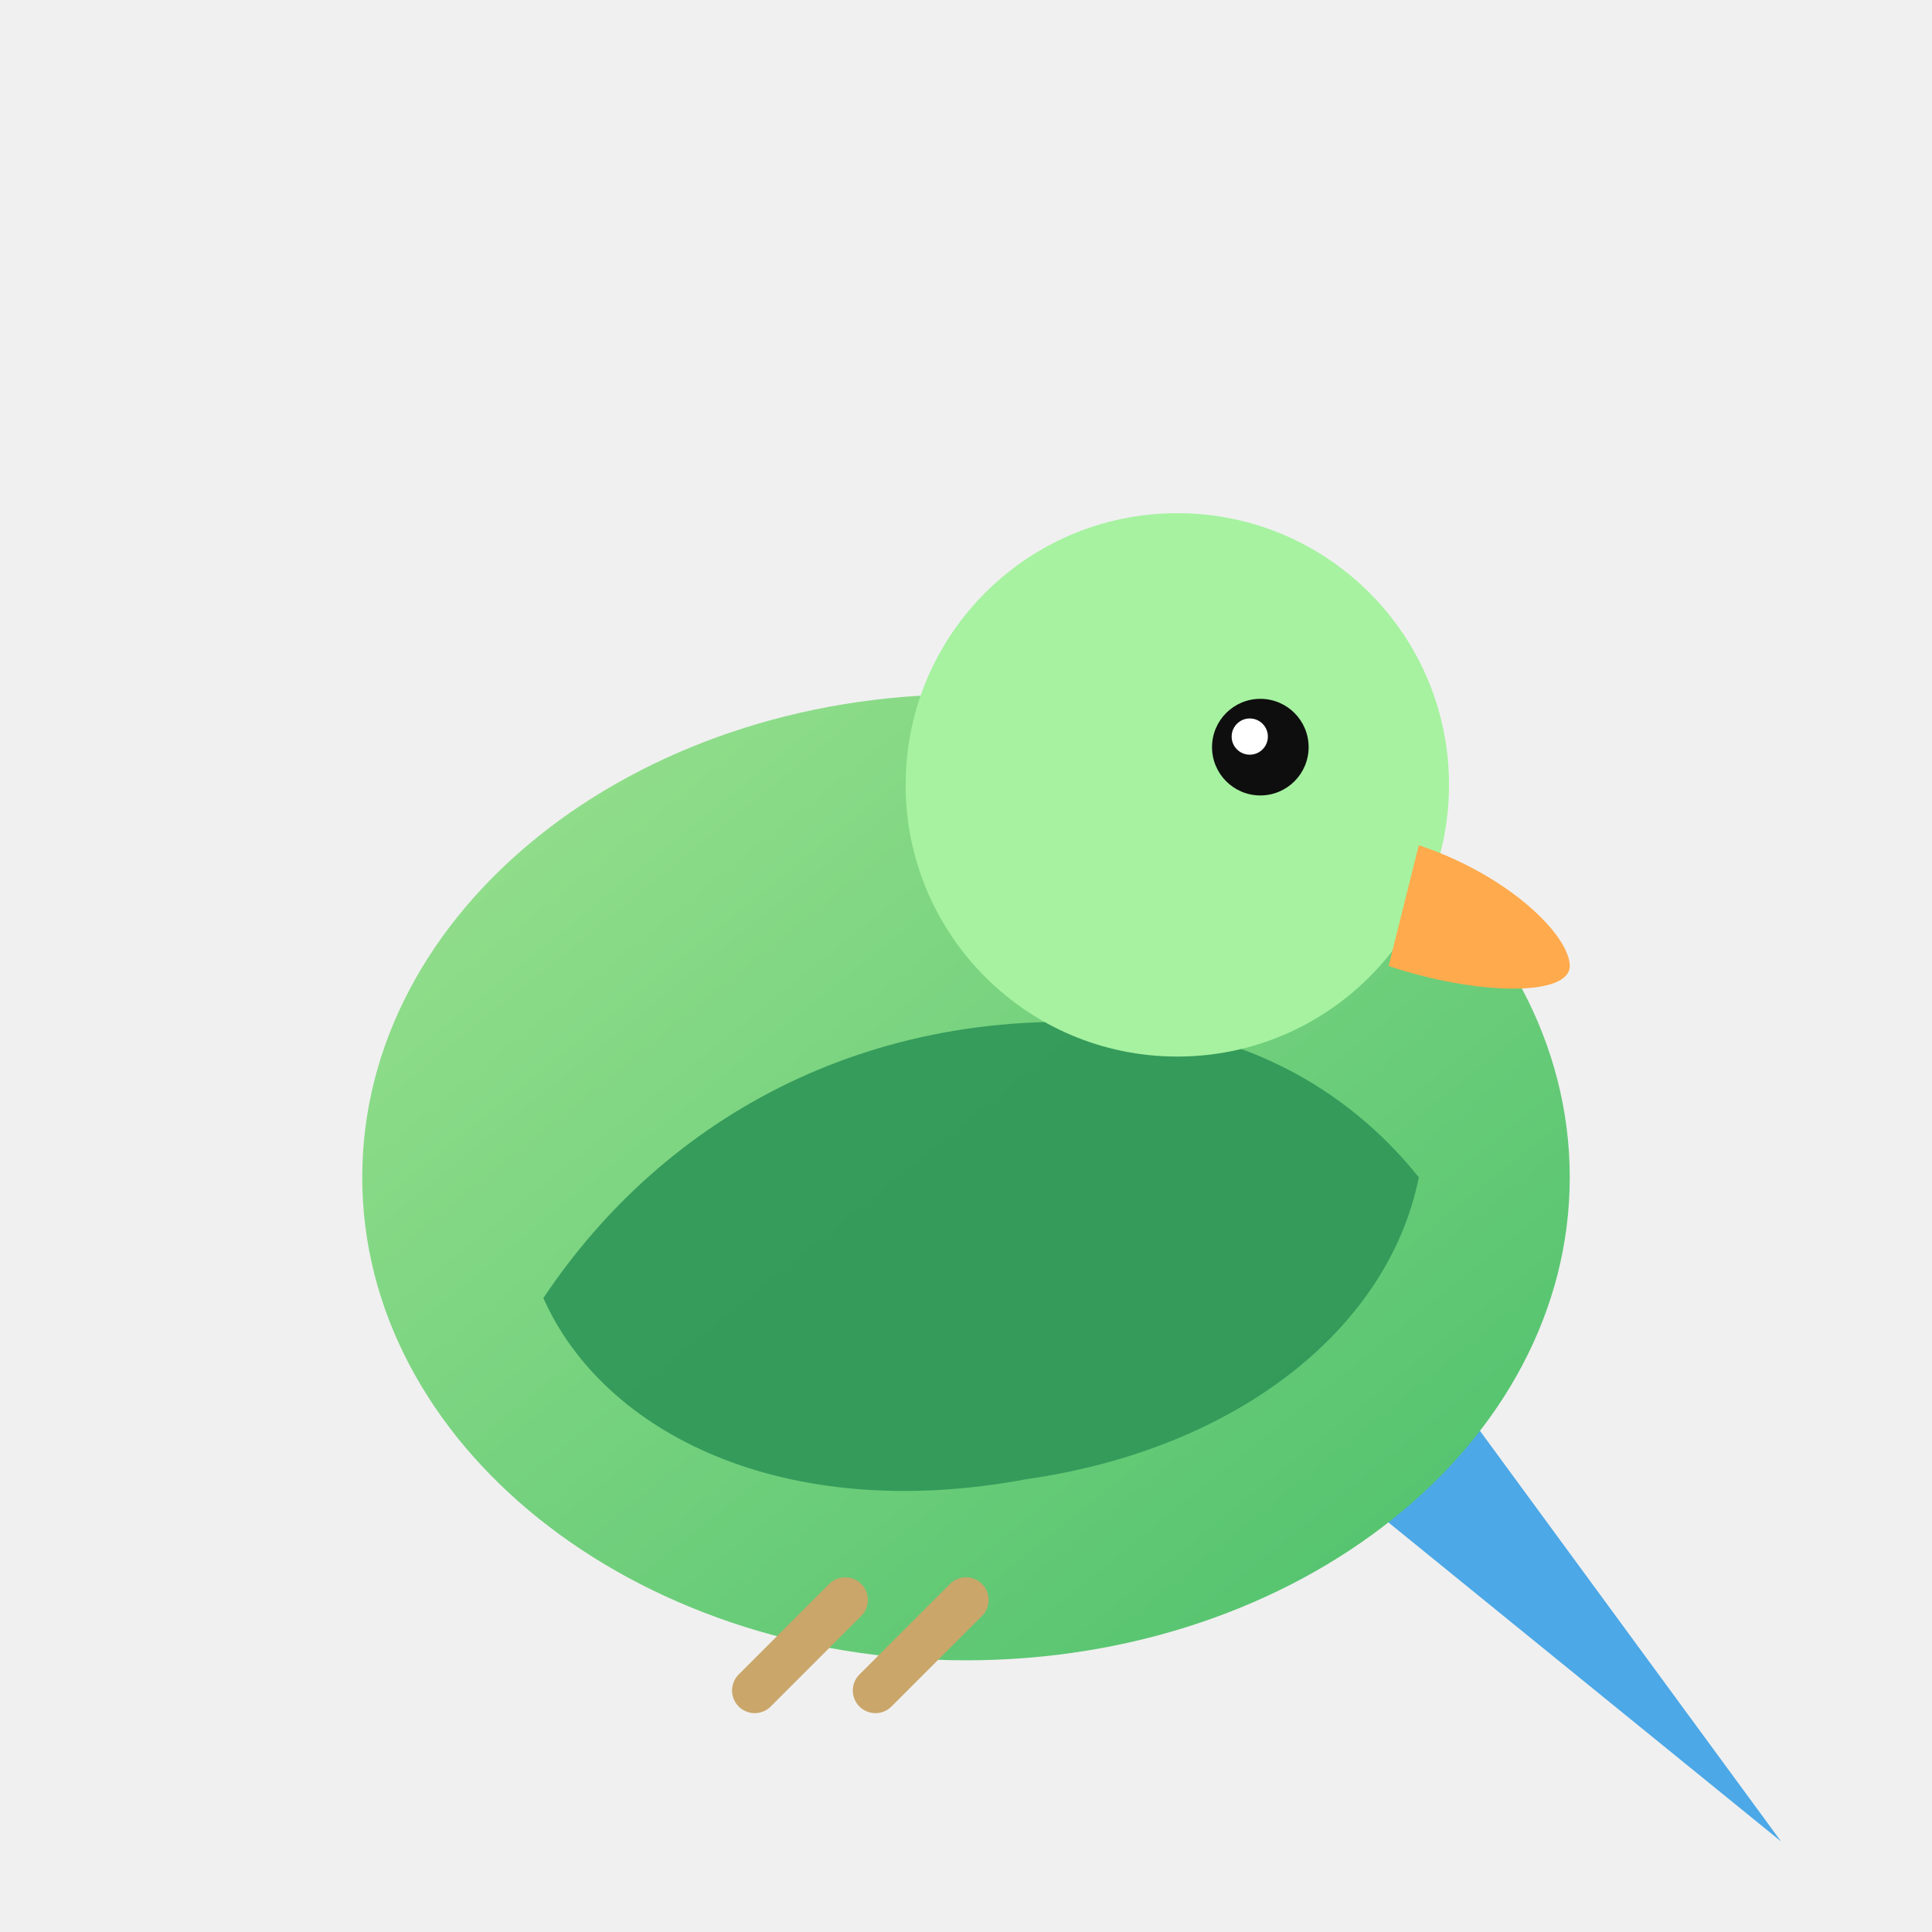
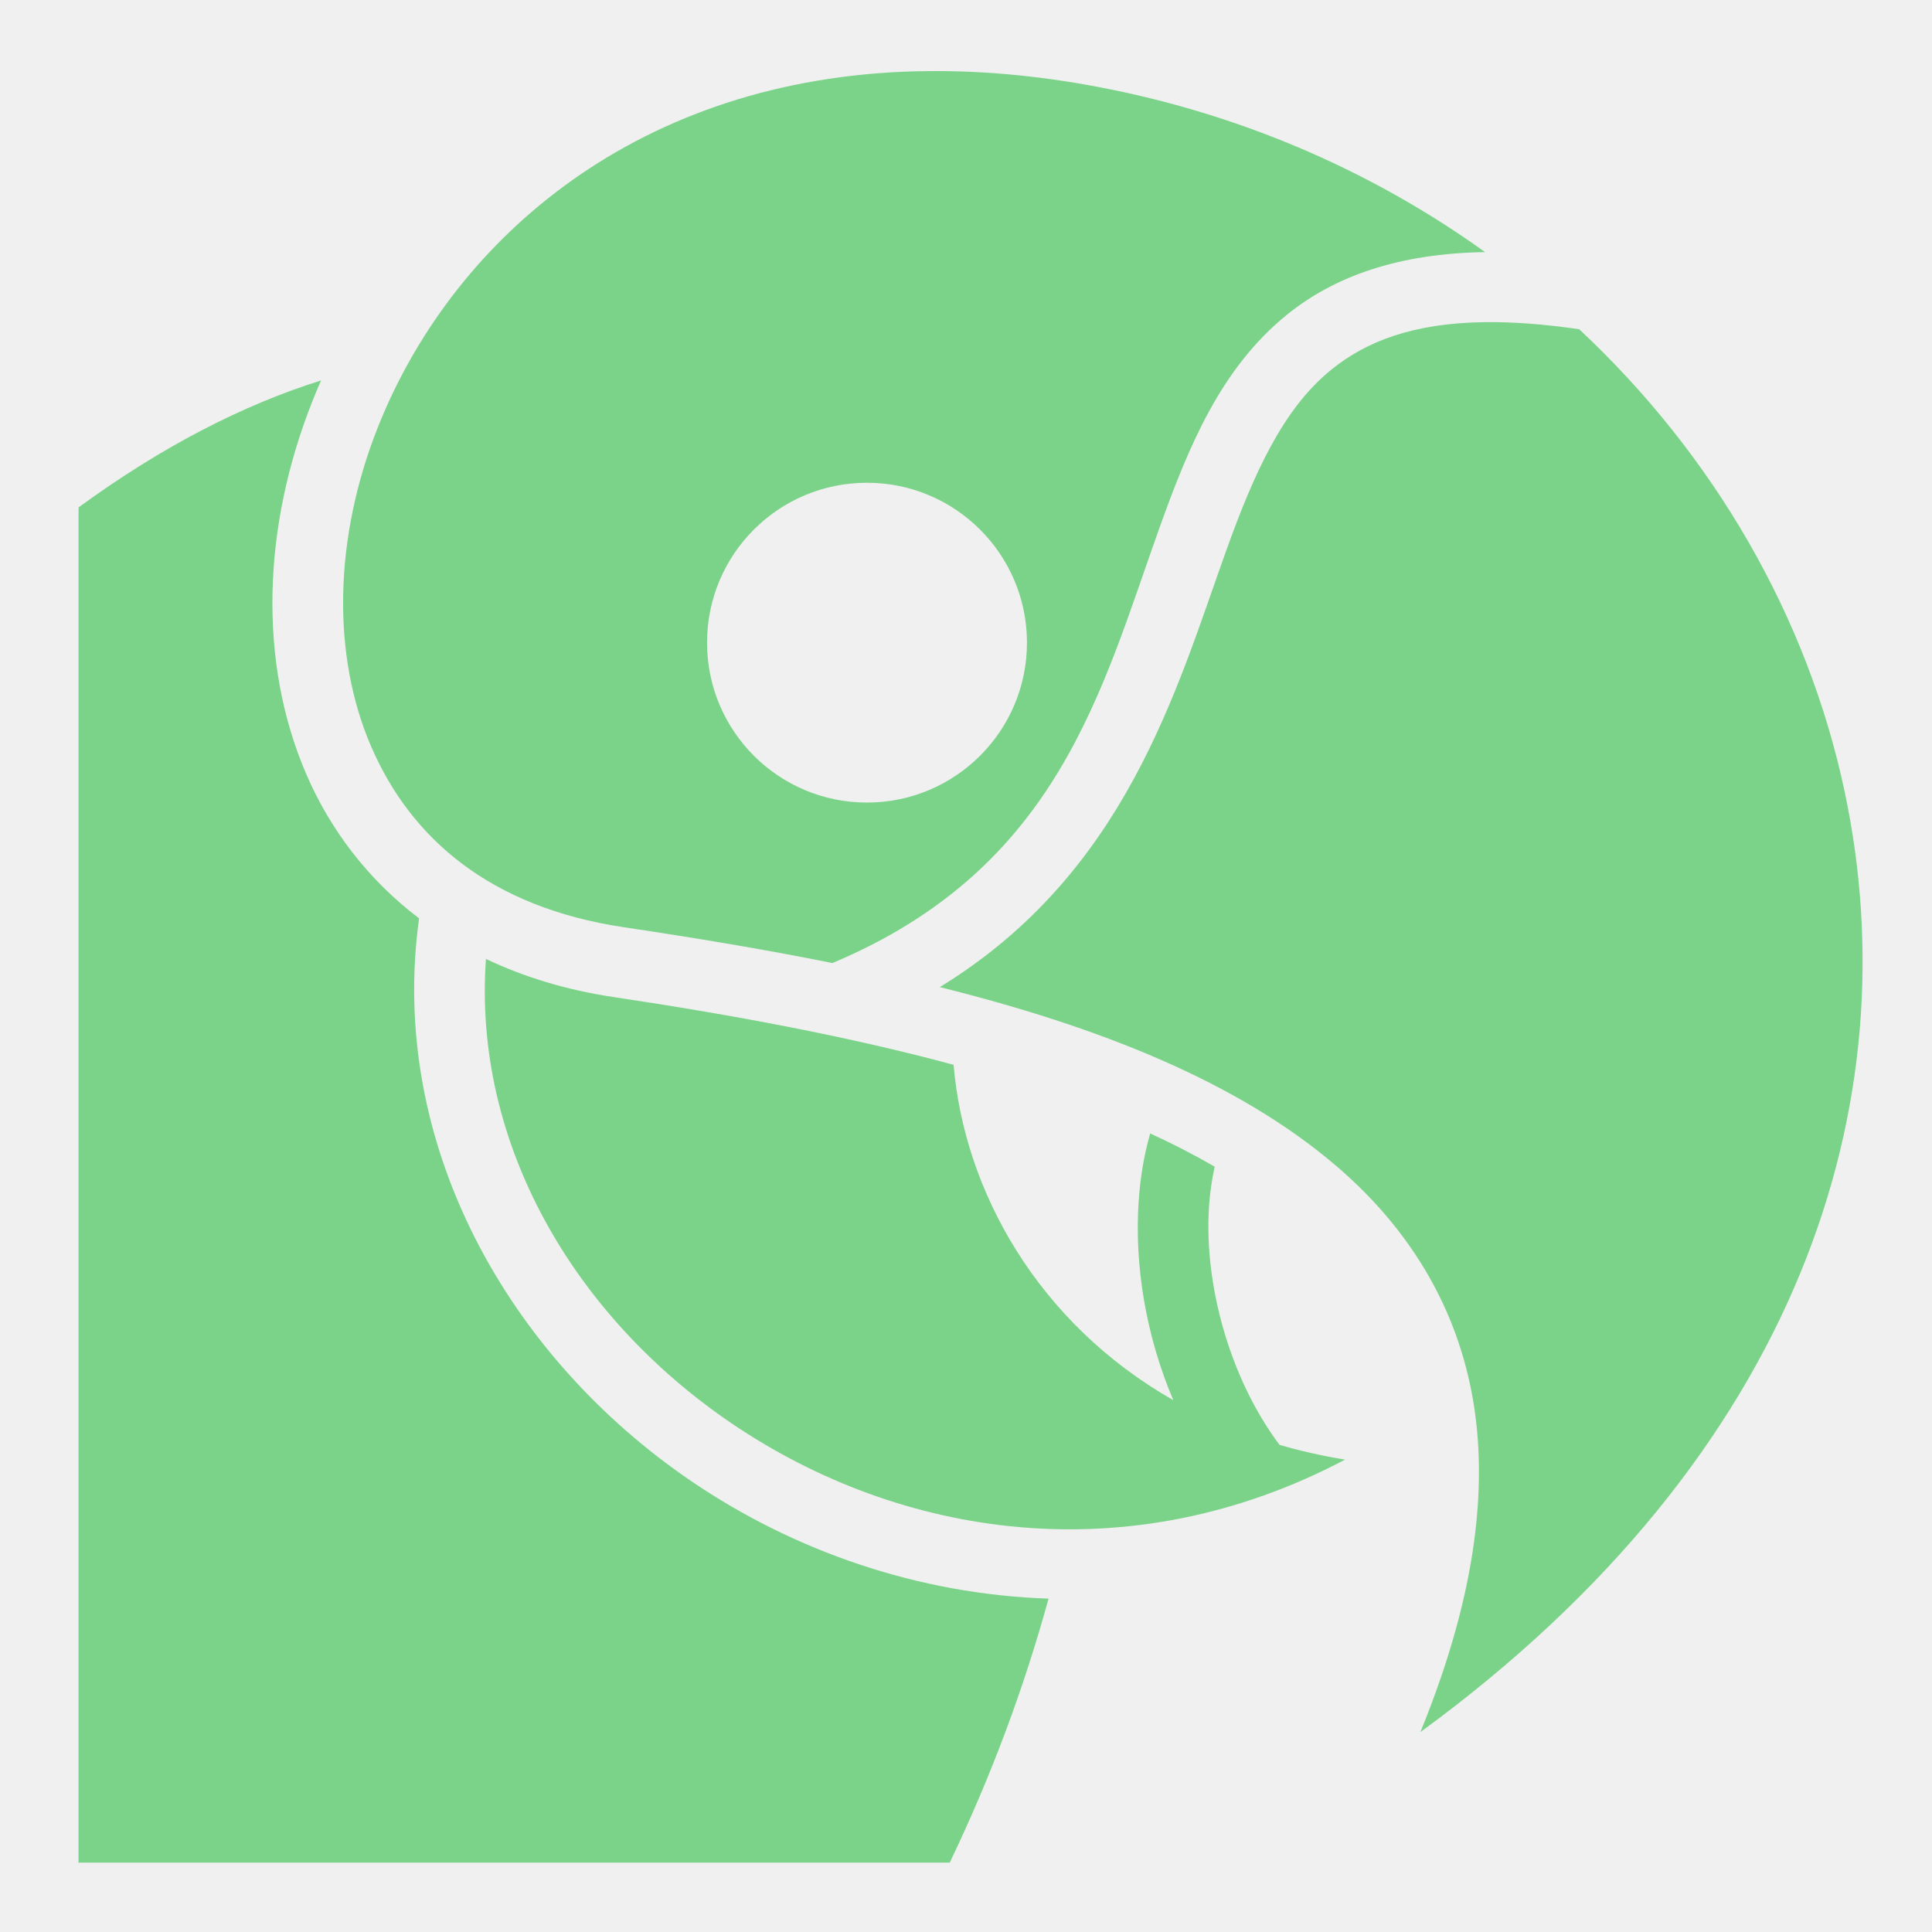
- <svg xmlns="http://www.w3.org/2000/svg" viewBox="0 0 128 128" width="128" height="128" aria-hidden="true">
-   <defs>
-     <linearGradient id="g1" x1="0" y1="0" x2="1" y2="1">
-       <stop offset="0" stop-color="#9be28f" />
-       <stop offset="1" stop-color="#4bbf6b" />
-     </linearGradient>
-   </defs>
-   <path d="M86 96 L118 122 L96 92 Z" fill="#3aa0e5" opacity="0.9" />
-   <ellipse cx="64" cy="78" rx="40" ry="32" fill="url(#g1)" />
-   <path d="M36 86c8-12 22-20 40-18 8 1 14 5 18 10-2 10-12 18-26 20-16 3-28-3-32-12z" fill="#2f9658" opacity="0.9" />
-   <circle cx="78" cy="52" r="18" fill="#a6f2a0" />
-   <path d="M94 56c6 2 10 6 10 8s-6 2-12 0" fill="#ffaa4d" />
-   <circle cx="83.5" cy="49.5" r="3.2" fill="#0e0e0e" />
-   <circle cx="82.8" cy="48.8" r="1.2" fill="#ffffff" />
-   <path d="M56 106 l-6 6" stroke="#caa66a" stroke-width="3" stroke-linecap="round" />
-   <path d="M64 106 l-6 6" stroke="#caa66a" stroke-width="3" stroke-linecap="round" />
+ <svg xmlns="http://www.w3.org/2000/svg" width="96" height="96" viewBox="0 0 512 512">
+   <path fill="#7bd389" d="M246 18.844c-2.157.02-4.292.068-6.406.156-73.28 3.064-120.385 46.286-139.406 94.094-11.706 29.42-12.328 60.463-1.813 84.78 10.515 24.32 31.522 42.552 66.906 47.845 18.85 2.818 37.402 5.89 55.314 9.5 59.88-25.15 71.217-72.16 86.625-115.19 7.735-21.602 16.277-42.437 33.874-56.655 12.758-10.31 29.792-16.212 52.47-16.563-28.51-20.475-62.022-35.544-99.095-43.093-17.22-3.507-33.372-5.024-48.47-4.876zm147.47 66.53c-19.04.243-31.413 5.12-40.626 12.564-12.818 10.356-20.528 27.42-28.03 48.374-13.216 36.904-26.567 85.154-75.752 115.282 42.035 10.47 78.926 24.997 105.188 47.5 21.364 18.306 35.342 42.586 37.406 72.75 1.54 22.492-3.3 47.973-15.25 77.187C477.462 385.23 506.27 291.847 488.844 209.75c-9.833-46.322-34.647-89.155-70.344-122.5-9.447-1.382-17.738-1.968-25.03-1.875zm-308.376 15.44c-20.48 6.425-42.002 17.384-64.28 33.655l-.002 359.155h230.875c11.166-23.298 19.82-46.743 26.188-69.97-34.545-1.148-67.374-12.59-94.563-31.06-48.912-33.232-80.487-89.767-72.25-149.22-13.442-10.208-23.455-23.32-29.843-38.094-12.89-29.806-11.65-65.73 1.624-99.093.717-1.802 1.46-3.587 2.25-5.374zm144.656 27.124c23.412 0 42.406 18.968 42.406 42.374 0 23.407-18.994 42.375-42.406 42.375s-42.375-18.968-42.375-42.375c0-23.406 18.963-42.375 42.375-42.375zM128.78 254.125c-3.5 48.926 23.382 94.734 65.032 123.03 44.693 30.365 105.29 39.94 162.657 9.658-6.057-.988-11.844-2.296-17.376-3.907-13.214-17.616-20.057-42.566-18.688-63.187.245-3.687.764-7.21 1.5-10.533-5.35-3.108-11.05-6.05-17.094-8.812-1.66 5.77-2.648 11.858-3.062 18.094-1.14 17.168 2.01 35.7 9.188 52.592-35.888-20.445-55.414-55.432-58.22-88.875-27.608-7.465-58.322-13.202-90.187-17.968-12.5-1.87-23.76-5.332-33.75-10.095z" />
</svg>
